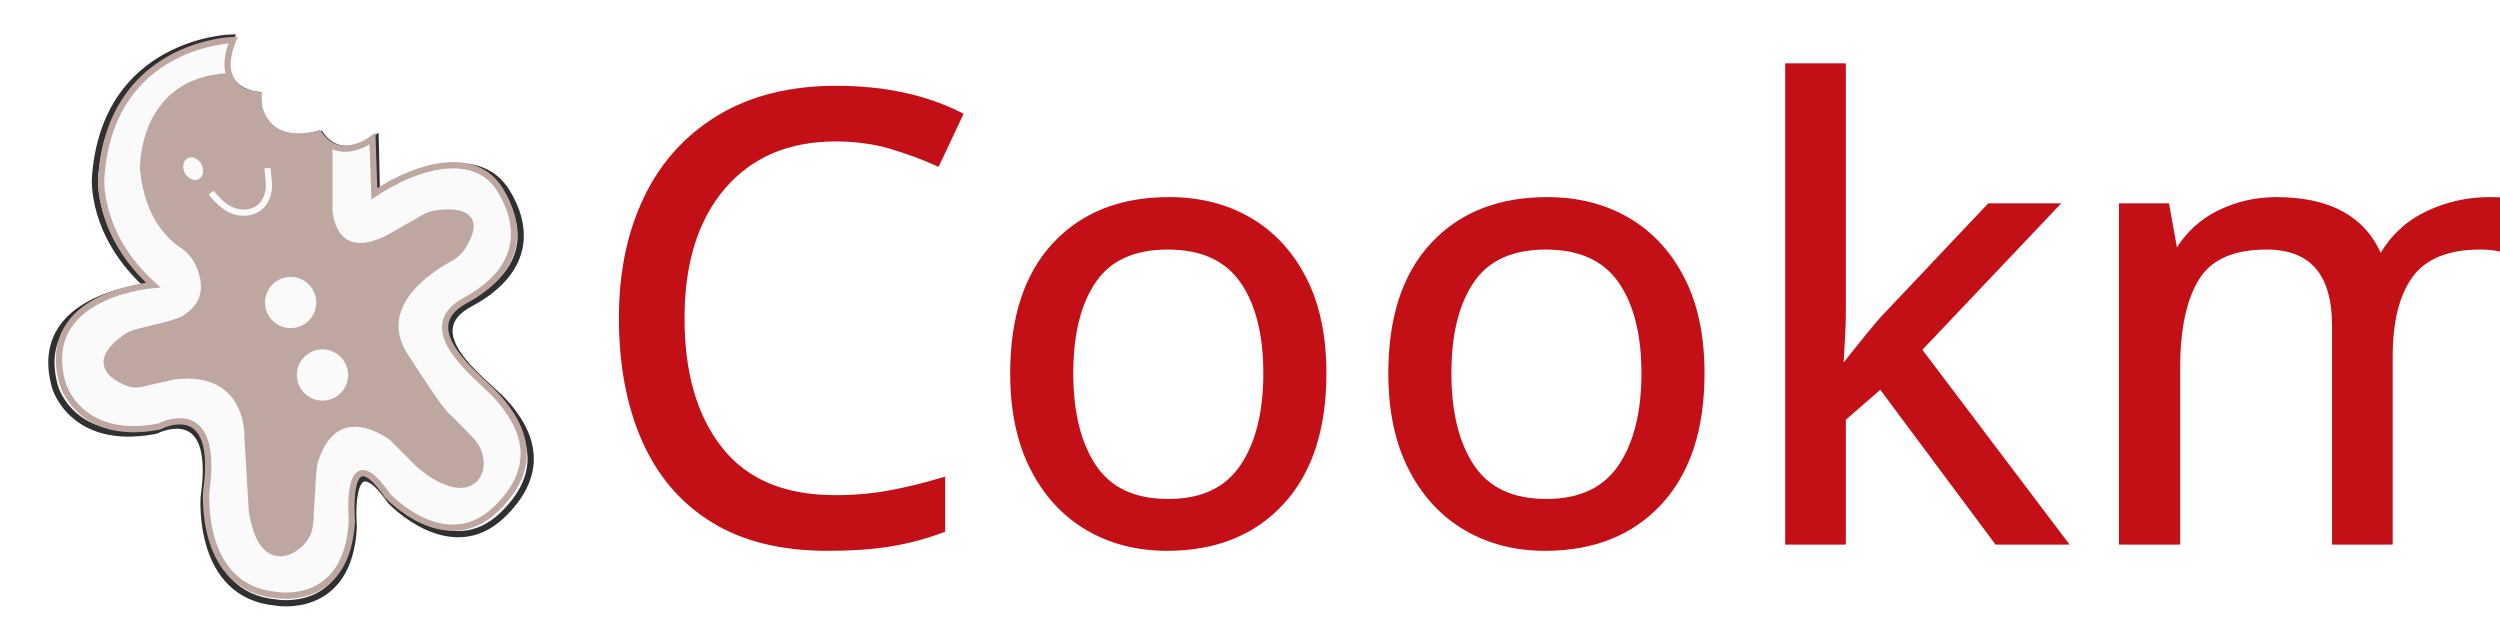
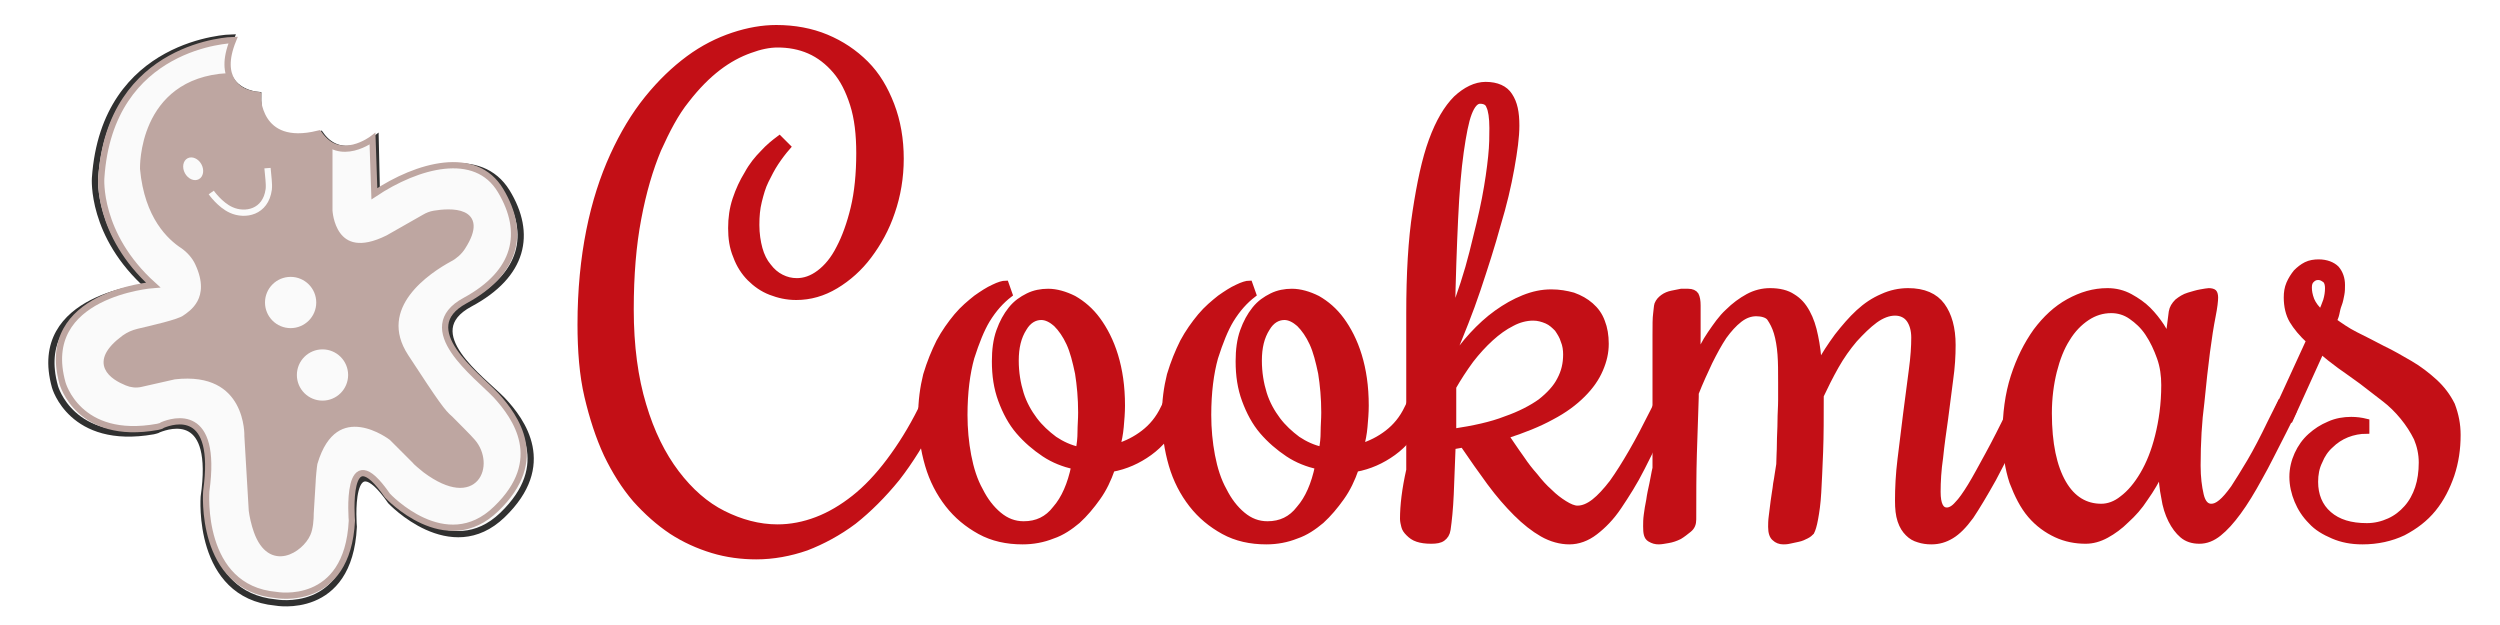
<svg xmlns="http://www.w3.org/2000/svg" version="1.1" id="Layer_1" x="0px" y="0px" viewBox="0 0 400 100" style="enable-background:new 0 0 400 100;" xml:space="preserve">
  <style type="text/css">
	.st0{fill:none;}
- 	.st1{fill:#C30F16;}
- 	.st2{font-family:'Rochester-Regular';}
- 	.st3{font-size:100px;}
- 	.st4{fill:none;stroke:#C30F16;stroke-miterlimit:10;}
- 	.st5{fill:#FAFAFA;}
- 	.st6{fill:none;stroke:#303030;stroke-miterlimit:10;}
- 	.st7{fill:none;stroke:#BEA6A1;stroke-miterlimit:10;}
- 	.st8{fill:#BEA6A1;stroke:#BEA6A1;stroke-miterlimit:10;}
- 	.st9{fill:none;stroke:#FAFAFA;stroke-miterlimit:10;}
+ 	.st1{enable-background:new    ;}
+ 	.st2{fill:#C30F16;}
+ 	.st3{fill:none;stroke:#C30F16;stroke-miterlimit:10;}
+ 	.st4{fill:#FAFAFA;}
+ 	.st5{fill:none;stroke:#303030;stroke-miterlimit:10;}
+ 	.st6{fill:none;stroke:#BEA6A1;stroke-miterlimit:10;}
+ 	.st7{fill:#BEA6A1;stroke:#BEA6A1;stroke-miterlimit:10;}
+ 	.st8{fill:none;stroke:#FAFAFA;stroke-miterlimit:10;}
</style>
  <polyline class="st0" points="102.9,173.2 93.4,13.6 614.4,13.6 614.4,109.9 " />
-   <text transform="matrix(1 0 0 1 93.4305 86.6321)" class="st1 st2 st3">Cookmas</text>
-   <text transform="matrix(1 0 0 1 93.4305 86.6321)" class="st4 st2 st3">Cookmas</text>
+   <g class="st1">
+     <path class="st2" d="M100.9,49.5c0,5.9,0.7,11,2,15.3c1.3,4.4,3.1,8,5.3,10.9c2.2,2.9,4.7,5.1,7.5,6.5c2.8,1.4,5.7,2.2,8.7,2.2   c2.1,0,4.2-0.4,6.3-1.2c2.1-0.8,4.1-2,6-3.5s3.8-3.5,5.6-5.9s3.5-5.1,5.1-8.3l0.5-1l2,1.5l-0.5,1c-1.8,3.6-3.8,6.8-5.9,9.5   c-2.2,2.7-4.5,5-6.9,6.9c-2.4,1.8-5,3.2-7.6,4.2c-2.6,0.9-5.3,1.4-8,1.4c-2.3,0-4.7-0.3-7-1c-2.3-0.7-4.5-1.7-6.5-3   c-2.1-1.4-4-3.1-5.8-5.1c-1.8-2.1-3.3-4.5-4.6-7.2c-1.3-2.8-2.3-5.9-3.1-9.3s-1.1-7.3-1.1-11.5c0-5.5,0.5-10.5,1.4-15   c0.9-4.5,2.2-8.5,3.8-12c1.6-3.5,3.4-6.5,5.5-9.1c2.1-2.6,4.3-4.7,6.6-6.4c2.3-1.7,4.7-2.9,7.1-3.7c2.4-0.8,4.7-1.2,6.9-1.2   c2.9,0,5.6,0.5,8,1.5c2.4,1,4.5,2.4,6.3,4.2s3.1,4,4.1,6.6c1,2.6,1.5,5.5,1.5,8.6c0,3-0.5,5.9-1.4,8.5c-0.9,2.7-2.2,5-3.7,7   c-1.5,2-3.3,3.6-5.3,4.8s-4.1,1.8-6.3,1.8c-1.5,0-2.8-0.3-4.1-0.8c-1.3-0.5-2.4-1.3-3.3-2.2c-0.9-0.9-1.7-2.1-2.2-3.5   c-0.6-1.4-0.8-2.9-0.8-4.5c0-1.6,0.2-3.1,0.7-4.6c0.5-1.5,1.1-2.8,1.9-4.1c0.7-1.3,1.6-2.4,2.5-3.3c0.9-1,1.8-1.7,2.6-2.3l1.3,1.3   c-0.7,0.8-1.3,1.6-1.9,2.5c-0.6,0.9-1.1,1.9-1.6,2.9c-0.5,1-0.8,2.1-1.1,3.3c-0.3,1.2-0.4,2.4-0.4,3.8c0,1.4,0.2,2.7,0.5,3.8   c0.3,1.1,0.8,2.1,1.4,2.8c0.6,0.8,1.3,1.4,2.1,1.8c0.8,0.4,1.6,0.6,2.5,0.6c1.2,0,2.4-0.4,3.6-1.3c1.2-0.9,2.3-2.2,3.2-4   c0.9-1.7,1.7-3.9,2.3-6.4s0.9-5.5,0.9-8.8c0-3-0.3-5.6-1-7.8c-0.7-2.2-1.6-4-2.8-5.4c-1.2-1.4-2.6-2.5-4.2-3.2   c-1.6-0.7-3.3-1-5.1-1c-1.3,0-2.8,0.3-4.4,0.9c-1.7,0.6-3.4,1.5-5.1,2.8c-1.7,1.3-3.4,3-5.1,5.2c-1.7,2.1-3.1,4.8-4.5,7.9   c-1.3,3.1-2.4,6.8-3.2,11.1C101.3,39.2,100.9,44,100.9,49.5z" />
+     <path class="st2" d="M188.8,66.1l-0.5,1c-1.1,2.2-2.6,4-4.4,5.3c-1.8,1.3-3.8,2.2-6,2.6c-0.6,1.7-1.3,3.2-2.3,4.6s-2,2.6-3.2,3.7   c-1.2,1-2.5,1.9-4,2.4c-1.5,0.6-3.1,0.9-4.8,0.9c-2.5,0-4.8-0.5-6.8-1.6c-2-1.1-3.7-2.5-5.1-4.3c-1.4-1.8-2.5-3.9-3.2-6.3   c-0.7-2.4-1.1-5-1.1-7.8c0-2.4,0.3-4.6,0.8-6.6c0.6-2,1.3-3.7,2.1-5.3c0.8-1.5,1.8-2.9,2.8-4.1c1-1.2,2.1-2.1,3.1-2.9   c1-0.7,1.9-1.3,2.8-1.7c0.8-0.4,1.5-0.6,1.9-0.6l0.6,1.7c-1.3,1-2.5,2.3-3.6,4.1c-0.9,1.5-1.7,3.5-2.5,6c-0.7,2.5-1.1,5.6-1.1,9.2   c0,2.2,0.2,4.4,0.6,6.5c0.4,2.1,1,4,1.9,5.6c0.8,1.6,1.8,2.9,3,3.9c1.2,1,2.5,1.5,4,1.5c2.1,0,3.8-0.8,5.1-2.5   c1.4-1.6,2.4-3.9,3-6.8c-1.7-0.4-3.3-1-4.8-2c-1.5-1-2.9-2.2-4.1-3.6c-1.2-1.4-2.1-3.1-2.8-5c-0.7-1.9-1-3.9-1-6.2   c0-1.8,0.2-3.4,0.7-4.8c0.5-1.4,1.1-2.5,1.9-3.5s1.7-1.6,2.7-2.1c1-0.5,2.1-0.7,3.2-0.7c1.3,0,2.7,0.4,4.1,1.1   c1.4,0.8,2.7,1.9,3.8,3.4c1.1,1.5,2.1,3.4,2.8,5.7c0.7,2.3,1.1,4.9,1.1,8c0,1.1-0.1,2.3-0.2,3.4c-0.1,1.1-0.3,2.2-0.6,3.2   c1.6-0.5,3-1.2,4.3-2.2c1.3-1,2.4-2.3,3.2-4l0.5-1L188.8,66.1z M162.5,57.7c0,1.9,0.3,3.7,0.8,5.3s1.3,3,2.2,4.2   c0.9,1.2,2,2.2,3.2,3.1c1.2,0.8,2.5,1.4,3.9,1.7c0.2-0.9,0.3-1.9,0.3-2.9c0-1,0.1-2,0.1-3.1c0-2.3-0.2-4.4-0.5-6.3   c-0.4-1.9-0.8-3.5-1.4-4.8s-1.3-2.3-2.1-3.1c-0.8-0.7-1.6-1.1-2.4-1.1c-1.1,0-2.1,0.6-2.8,1.8C162.9,53.9,162.5,55.6,162.5,57.7z" />
+     <path class="st2" d="M227.8,66.1l-0.5,1c-1.1,2.2-2.6,4-4.4,5.3c-1.8,1.3-3.8,2.2-6,2.6c-0.6,1.7-1.3,3.2-2.3,4.6s-2,2.6-3.2,3.7   c-1.2,1-2.5,1.9-4,2.4c-1.5,0.6-3.1,0.9-4.8,0.9c-2.5,0-4.8-0.5-6.8-1.6c-2-1.1-3.7-2.5-5.1-4.3c-1.4-1.8-2.5-3.9-3.2-6.3   c-0.7-2.4-1.1-5-1.1-7.8c0-2.4,0.3-4.6,0.8-6.6c0.6-2,1.3-3.7,2.1-5.3c0.8-1.5,1.8-2.9,2.8-4.1c1-1.2,2.1-2.1,3.1-2.9   c1-0.7,1.9-1.3,2.8-1.7c0.8-0.4,1.5-0.6,1.9-0.6l0.6,1.7c-1.3,1-2.5,2.3-3.6,4.1c-0.9,1.5-1.7,3.5-2.5,6c-0.7,2.5-1.1,5.6-1.1,9.2   c0,2.2,0.2,4.4,0.6,6.5c0.4,2.1,1,4,1.9,5.6c0.8,1.6,1.8,2.9,3,3.9c1.2,1,2.5,1.5,4,1.5c2.1,0,3.8-0.8,5.1-2.5   c1.4-1.6,2.4-3.9,3-6.8c-1.7-0.4-3.3-1-4.8-2c-1.5-1-2.9-2.2-4.1-3.6c-1.2-1.4-2.1-3.1-2.8-5c-0.7-1.9-1-3.9-1-6.2   c0-1.8,0.2-3.4,0.7-4.8c0.5-1.4,1.1-2.5,1.9-3.5s1.7-1.6,2.7-2.1c1-0.5,2.1-0.7,3.2-0.7c1.3,0,2.7,0.4,4.1,1.1   c1.4,0.8,2.7,1.9,3.8,3.4c1.1,1.5,2.1,3.4,2.8,5.7c0.7,2.3,1.1,4.9,1.1,8c0,1.1-0.1,2.3-0.2,3.4c-0.1,1.1-0.3,2.2-0.6,3.2   c1.6-0.5,3-1.2,4.3-2.2c1.3-1,2.4-2.3,3.2-4l0.5-1L227.8,66.1z M201.4,57.7c0,1.9,0.3,3.7,0.8,5.3s1.3,3,2.2,4.2   c0.9,1.2,2,2.2,3.2,3.1c1.2,0.8,2.5,1.4,3.9,1.7c0.2-0.9,0.3-1.9,0.3-2.9c0-1,0.1-2,0.1-3.1c0-2.3-0.2-4.4-0.5-6.3   c-0.4-1.9-0.8-3.5-1.4-4.8s-1.3-2.3-2.1-3.1c-0.8-0.7-1.6-1.1-2.4-1.1c-1.1,0-2.1,0.6-2.8,1.8C201.8,53.9,201.4,55.6,201.4,57.7z" />
+     <path class="st2" d="M267.1,66.1l-0.5,1c-1.4,2.7-2.7,5.3-3.9,7.7c-1.2,2.4-2.5,4.4-3.7,6.2c-1.2,1.8-2.5,3.1-3.8,4.1   c-1.3,1-2.7,1.5-4.1,1.5s-2.9-0.4-4.3-1.2c-1.4-0.8-2.8-1.9-4.2-3.3c-1.4-1.4-2.8-3-4.2-4.9c-1.4-1.9-2.8-3.9-4.3-6.1l-1.7,0.3   c-0.1,2.9-0.2,5.4-0.3,7.7c-0.1,2.3-0.3,4.2-0.5,5.6c-0.1,0.7-0.4,1.1-0.8,1.4c-0.4,0.3-1,0.4-1.8,0.4c-0.9,0-1.6-0.1-2.2-0.3   c-0.6-0.2-1-0.5-1.4-0.9s-0.6-0.7-0.7-1.1c-0.1-0.4-0.2-0.8-0.2-1.2c0-2.1,0.3-4.7,1-7.8V50.1c0-6.2,0.3-11.7,1-16.2   c0.7-4.6,1.5-8.4,2.6-11.4c1.1-3,2.4-5.2,3.9-6.7c1.5-1.4,3.1-2.2,4.7-2.2c1.8,0,3.1,0.6,3.8,1.7c0.8,1.2,1.1,2.7,1.1,4.8   c0,1.8-0.3,4-0.8,6.8c-0.5,2.8-1.2,5.8-2.2,9.1c-0.9,3.3-2,6.7-3.2,10.3c-1.2,3.6-2.6,7-4,10.4v1.1c0.9-1.5,2-2.9,3.2-4.2   c1.2-1.3,2.5-2.5,3.9-3.5c1.4-1,2.8-1.8,4.3-2.4c1.5-0.6,2.9-0.9,4.4-0.9c1.3,0,2.4,0.2,3.5,0.5c1.1,0.4,2,0.9,2.8,1.6   s1.4,1.5,1.8,2.6c0.4,1,0.6,2.2,0.6,3.5c0,1.4-0.3,2.7-0.9,4.1c-0.6,1.4-1.5,2.7-2.8,4c-1.3,1.3-2.9,2.5-5,3.6   c-2,1.1-4.5,2.1-7.3,3c0.2,0.3,0.5,0.8,1,1.5c0.5,0.7,1,1.5,1.6,2.3c0.6,0.9,1.3,1.8,2.1,2.7c0.7,0.9,1.5,1.8,2.3,2.5   c0.8,0.8,1.6,1.4,2.4,1.9c0.8,0.5,1.5,0.8,2.1,0.8c0.9,0,1.8-0.4,2.7-1.1c0.9-0.7,1.9-1.8,2.9-3.1c1-1.4,2-3,3.1-4.9s2.2-4,3.4-6.4   l0.5-1L267.1,66.1z M236.8,16.1c-0.7,0-1.3,0.7-1.8,2c-0.5,1.3-0.9,3.4-1.3,6.2c-0.4,2.8-0.7,6.4-0.9,10.7   c-0.2,4.3-0.4,9.5-0.5,15.6c1.4-3.6,2.5-7,3.3-10.2c0.8-3.2,1.5-6,2-8.6c0.5-2.6,0.8-4.8,1-6.7c0.2-1.9,0.2-3.4,0.2-4.6   c0-1.7-0.2-2.9-0.5-3.5C238.1,16.4,237.6,16.1,236.8,16.1z M232.5,61.9c0,0.7,0,1.4,0,2c0,0.6,0,1.1,0,1.7s0,1.1,0,1.6   c0,0.6,0,1.2,0,1.9c3.3-0.5,6.1-1.1,8.4-2c2.3-0.8,4.2-1.8,5.6-2.8c1.4-1.1,2.5-2.3,3.1-3.5c0.7-1.3,1-2.6,1-4.1   c0-0.7-0.1-1.5-0.4-2.2c-0.2-0.7-0.6-1.3-1-1.9c-0.5-0.5-1-1-1.7-1.3c-0.7-0.3-1.4-0.5-2.2-0.5c-1.1,0-2.3,0.3-3.4,0.9   c-1.2,0.6-2.3,1.4-3.4,2.4c-1.1,1-2.2,2.2-3.2,3.5C234.2,59.1,233.3,60.5,232.5,61.9z" />
+     <path class="st2" d="M281,50.1c-0.9,0-1.8,0.3-2.7,1c-0.9,0.7-1.7,1.6-2.5,2.7c-0.8,1.2-1.5,2.5-2.3,4.1c-0.7,1.5-1.5,3.2-2.2,5   v0.6c-0.1,2.9-0.2,5.9-0.3,9.1c-0.1,3.2-0.1,6.7-0.1,10.5c0,0.7-0.2,1.2-0.7,1.6s-1,0.8-1.5,1.1c-0.6,0.3-1.2,0.5-1.8,0.6   c-0.6,0.1-1.1,0.2-1.5,0.2c-0.5,0-0.9-0.1-1.4-0.4s-0.6-0.9-0.6-2c0-0.5,0-1.1,0.1-1.8s0.2-1.5,0.4-2.4c0.1-0.8,0.3-1.7,0.5-2.6   c0.2-0.9,0.3-1.7,0.5-2.5c0-2.8,0-5.3,0-7.5c0-2.2,0-4.2,0-5.9c0-1.7,0-3.2,0-4.5c0-1.3,0-2.4,0-3.4c0-1.6,0-2.7,0.1-3.4   s0.1-1.2,0.2-1.5c0.2-0.5,0.5-0.8,0.9-1.1c0.4-0.3,0.9-0.5,1.4-0.6s1-0.2,1.5-0.3c0.5,0,0.9,0,1.1,0c0.6,0,1,0.2,1.2,0.5   c0.2,0.4,0.3,0.9,0.3,1.7c0,1.7,0,3.2,0,4.6s0,2.7-0.1,4.1c0.6-1.5,1.3-2.9,2.2-4.2s1.7-2.5,2.8-3.5c1-1,2.1-1.8,3.2-2.4   s2.3-0.9,3.5-0.9c1.5,0,2.7,0.3,3.6,0.9c1,0.6,1.7,1.4,2.3,2.5c0.6,1.1,1,2.3,1.3,3.8c0.3,1.4,0.5,3,0.6,4.7c0.9-1.7,1.9-3.2,3-4.7   c1.1-1.4,2.2-2.7,3.4-3.8c1.2-1.1,2.4-1.9,3.8-2.5c1.3-0.6,2.7-0.9,4.1-0.9c2.5,0,4.3,0.8,5.4,2.3c1.1,1.5,1.7,3.6,1.7,6.3   c0,1.7-0.1,3.5-0.4,5.6c-0.3,2.1-0.5,4.1-0.8,6.2s-0.6,4.2-0.8,6.2c-0.3,2-0.4,3.9-0.4,5.5c0,2,0.5,3,1.5,3c0.5,0,1.1-0.3,1.7-1   c0.6-0.6,1.3-1.6,2.1-2.9c0.8-1.3,1.7-3,2.8-5c1.1-2,2.3-4.4,3.7-7.2l0.5-1l2,1.5l-0.5,1c-1.9,3.8-3.6,7-4.9,9.5   c-1.4,2.5-2.6,4.5-3.6,6c-1.1,1.5-2.1,2.5-3.1,3.1c-1,0.6-2,0.9-3.2,0.9c-0.7,0-1.4-0.1-2-0.3c-0.7-0.2-1.2-0.5-1.7-1   s-0.9-1.1-1.2-2s-0.4-1.9-0.4-3.2c0-2,0.1-4.2,0.4-6.6c0.3-2.4,0.6-4.9,0.9-7.3c0.3-2.4,0.6-4.7,0.9-6.9c0.3-2.2,0.4-3.9,0.4-5.3   c0-1.2-0.3-2.2-0.8-2.9c-0.5-0.7-1.3-1.1-2.3-1.1c-1,0-2.1,0.4-3.2,1.2c-1.1,0.8-2.2,1.9-3.3,3.1c-1.1,1.3-2.1,2.7-3,4.3   c-0.9,1.6-1.7,3.2-2.4,4.7c0,3.4,0,6.4-0.1,9c-0.1,2.6-0.2,4.7-0.3,6.5c-0.1,1.8-0.3,3.1-0.5,4.2s-0.4,1.7-0.6,2.1   c-0.2,0.2-0.4,0.4-0.8,0.6s-0.8,0.4-1.3,0.5c-0.5,0.1-0.9,0.2-1.4,0.3c-0.4,0.1-0.8,0.1-1,0.1c-0.5,0-1-0.2-1.3-0.5   c-0.4-0.3-0.6-0.9-0.6-1.8c0-0.4,0-1,0.1-1.7c0.1-0.7,0.2-1.5,0.3-2.4c0.1-0.9,0.3-1.8,0.4-2.8c0.2-1,0.3-2,0.5-3.1   c0-1,0.1-2.1,0.1-3.3c0-1.2,0.1-2.4,0.1-3.6c0-1.2,0.1-2.3,0.1-3.4c0-1.1,0-2,0-2.8c0-1.7,0-3.2-0.1-4.5s-0.3-2.5-0.6-3.5   c-0.3-1-0.7-1.7-1.1-2.3S281.8,50.1,281,50.1z" />
+     <path class="st2" d="M351.6,74.5c0,1.9,0.2,3.4,0.5,4.7c0.3,1.3,0.9,1.9,1.7,1.9c0.5,0,1-0.2,1.6-0.7c0.6-0.5,1.2-1.2,2-2.3   c0.7-1.1,1.6-2.5,2.6-4.2c1-1.7,2.1-3.8,3.3-6.3l1.5-3l2,1.5l-1.5,3c-1.4,2.7-2.6,5.2-3.8,7.3c-1.2,2.2-2.3,4-3.4,5.5   c-1.1,1.5-2.1,2.6-3.1,3.4c-1,0.8-2,1.2-3.1,1.2c-1.1,0-2-0.3-2.7-0.9s-1.3-1.4-1.8-2.4s-0.9-2.2-1.1-3.6c-0.3-1.4-0.4-2.8-0.5-4.3   c-0.8,1.6-1.6,3-2.6,4.4c-0.9,1.4-1.9,2.5-3,3.5c-1,1-2.1,1.8-3.2,2.4c-1.1,0.6-2.2,0.9-3.3,0.9c-1.6,0-3.2-0.3-4.7-1   c-1.5-0.7-2.9-1.7-4.1-3.1c-1.2-1.4-2.1-3.2-2.9-5.3c-0.7-2.1-1.1-4.6-1.1-7.5c0-3.4,0.4-6.5,1.3-9.3c0.9-2.8,2.1-5.2,3.6-7.3   c1.5-2,3.2-3.6,5.2-4.7s4-1.7,6.2-1.7c1.3,0,2.5,0.3,3.6,0.9c1.1,0.6,2.1,1.3,2.9,2.1s1.5,1.7,2.1,2.6c0.6,0.9,0.9,1.7,1.1,2.4   l0.6-4.7c0.1-0.6,0.4-1.1,0.9-1.6c0.5-0.4,1.1-0.8,1.8-1c0.7-0.2,1.3-0.4,1.9-0.5c0.6-0.1,1.1-0.2,1.3-0.2c0.4,0,0.7,0.1,0.8,0.2   c0.1,0.1,0.2,0.4,0.2,0.8c0,0.5-0.1,1.5-0.4,3c-0.3,1.5-0.6,3.4-0.9,5.7c-0.3,2.3-0.6,5-0.9,8.1C351.8,67.4,351.6,70.8,351.6,74.5z    M346.3,61.6c0-1.5-0.2-3-0.7-4.4c-0.5-1.4-1.1-2.7-1.9-3.9s-1.7-2-2.7-2.7s-2.1-1-3.2-1c-1.4,0-2.7,0.4-3.9,1.2   c-1.2,0.8-2.3,1.9-3.2,3.4c-0.9,1.4-1.6,3.2-2.1,5.2c-0.5,2-0.8,4.3-0.8,6.7c0,4.9,0.8,8.6,2.3,11.2c1.5,2.6,3.6,3.8,6.1,3.8   c1.1,0,2.3-0.4,3.4-1.3c1.2-0.9,2.3-2.2,3.3-3.9c1-1.7,1.8-3.7,2.4-6.1C345.9,67.4,346.3,64.7,346.3,61.6z" />
+     <path class="st2" d="M393.2,69.6c0,2.2-0.3,4.3-1,6.4c-0.7,2-1.6,3.8-2.9,5.4c-1.3,1.6-2.9,2.8-4.8,3.8c-1.9,0.9-4.1,1.4-6.5,1.4   c-1.8,0-3.3-0.3-4.7-0.9c-1.4-0.6-2.6-1.3-3.5-2.3c-1-1-1.7-2.1-2.2-3.3c-0.5-1.2-0.8-2.5-0.8-3.8c0-1.3,0.3-2.5,0.8-3.6   c0.5-1.1,1.2-2.1,2.1-2.9c0.9-0.8,1.8-1.4,3-1.9c1.1-0.5,2.3-0.7,3.5-0.7c0.8,0,1.6,0.1,2.4,0.3v1.4c-1,0-2.1,0.2-3.1,0.6   c-1,0.4-1.9,1-2.6,1.7c-0.8,0.7-1.4,1.6-1.8,2.6c-0.5,1-0.7,2.1-0.7,3.3c0,2.1,0.7,3.9,2.2,5.2c1.5,1.3,3.5,1.9,6.1,1.9   c1.3,0,2.5-0.3,3.6-0.8c1.1-0.5,2-1.2,2.8-2.1c0.8-0.9,1.4-2,1.8-3.2c0.4-1.2,0.6-2.6,0.6-4.1c0-1.4-0.3-2.7-0.8-3.9   c-0.6-1.2-1.3-2.3-2.2-3.4c-0.9-1.1-1.9-2.1-3.1-3c-1.2-0.9-2.3-1.8-3.5-2.7c-1.2-0.9-2.4-1.7-3.5-2.5c-1.1-0.8-2.1-1.6-3-2.4   l-4.9,10.8l-2-1.5l5-10.9c-1.2-1.1-2.1-2.2-2.7-3.2c-0.6-1-0.9-2.3-0.9-3.7c0-0.8,0.1-1.5,0.4-2.2c0.3-0.7,0.7-1.3,1.1-1.8   c0.5-0.5,1-0.9,1.6-1.2c0.6-0.3,1.3-0.4,2-0.4c1.2,0,2.2,0.4,2.8,1c0.6,0.7,0.9,1.6,0.9,2.6c0,0.5,0,1-0.1,1.5s-0.2,1.1-0.4,1.6   s-0.3,1-0.4,1.5c-0.1,0.5-0.3,0.8-0.4,1.2c1,0.7,2.1,1.5,3.5,2.2c1.4,0.7,2.8,1.4,4.3,2.2c1.5,0.7,3,1.6,4.4,2.4s2.8,1.9,3.9,2.9   c1.2,1.1,2.1,2.3,2.8,3.7C392.9,66.4,393.2,67.9,393.2,69.6z M370.9,44.3c-0.5,0-0.8,0.2-1.1,0.5c-0.3,0.3-0.4,0.7-0.4,1.2   c0,0.6,0.1,1.2,0.4,2c0.3,0.7,0.8,1.4,1.6,2.1c0.3-0.7,0.6-1.4,0.8-2c0.2-0.7,0.3-1.3,0.3-2c0-0.5-0.1-1-0.4-1.3   C371.7,44.5,371.4,44.3,370.9,44.3z" />
+   </g>
+   <g class="st1">
+     <path class="st3" d="M100.9,49.5c0,5.9,0.7,11,2,15.3c1.3,4.4,3.1,8,5.3,10.9c2.2,2.9,4.7,5.1,7.5,6.5c2.8,1.4,5.7,2.2,8.7,2.2   c2.1,0,4.2-0.4,6.3-1.2c2.1-0.8,4.1-2,6-3.5s3.8-3.5,5.6-5.9s3.5-5.1,5.1-8.3l0.5-1l2,1.5l-0.5,1c-1.8,3.6-3.8,6.8-5.9,9.5   c-2.2,2.7-4.5,5-6.9,6.9c-2.4,1.8-5,3.2-7.6,4.2c-2.6,0.9-5.3,1.4-8,1.4c-2.3,0-4.7-0.3-7-1c-2.3-0.7-4.5-1.7-6.5-3   c-2.1-1.4-4-3.1-5.8-5.1c-1.8-2.1-3.3-4.5-4.6-7.2c-1.3-2.8-2.3-5.9-3.1-9.3s-1.1-7.3-1.1-11.5c0-5.5,0.5-10.5,1.4-15   c0.9-4.5,2.2-8.5,3.8-12c1.6-3.5,3.4-6.5,5.5-9.1c2.1-2.6,4.3-4.7,6.6-6.4c2.3-1.7,4.7-2.9,7.1-3.7c2.4-0.8,4.7-1.2,6.9-1.2   c2.9,0,5.6,0.5,8,1.5c2.4,1,4.5,2.4,6.3,4.2s3.1,4,4.1,6.6c1,2.6,1.5,5.5,1.5,8.6c0,3-0.5,5.9-1.4,8.5c-0.9,2.7-2.2,5-3.7,7   c-1.5,2-3.3,3.6-5.3,4.8s-4.1,1.8-6.3,1.8c-1.5,0-2.8-0.3-4.1-0.8c-1.3-0.5-2.4-1.3-3.3-2.2c-0.9-0.9-1.7-2.1-2.2-3.5   c-0.6-1.4-0.8-2.9-0.8-4.5c0-1.6,0.2-3.1,0.7-4.6c0.5-1.5,1.1-2.8,1.9-4.1c0.7-1.3,1.6-2.4,2.5-3.3c0.9-1,1.8-1.7,2.6-2.3l1.3,1.3   c-0.7,0.8-1.3,1.6-1.9,2.5c-0.6,0.9-1.1,1.9-1.6,2.9c-0.5,1-0.8,2.1-1.1,3.3c-0.3,1.2-0.4,2.4-0.4,3.8c0,1.4,0.2,2.7,0.5,3.8   c0.3,1.1,0.8,2.1,1.4,2.8c0.6,0.8,1.3,1.4,2.1,1.8c0.8,0.4,1.6,0.6,2.5,0.6c1.2,0,2.4-0.4,3.6-1.3c1.2-0.9,2.3-2.2,3.2-4   c0.9-1.7,1.7-3.9,2.3-6.4s0.9-5.5,0.9-8.8c0-3-0.3-5.6-1-7.8c-0.7-2.2-1.6-4-2.8-5.4c-1.2-1.4-2.6-2.5-4.2-3.2   c-1.6-0.7-3.3-1-5.1-1c-1.3,0-2.8,0.3-4.4,0.9c-1.7,0.6-3.4,1.5-5.1,2.8c-1.7,1.3-3.4,3-5.1,5.2c-1.7,2.1-3.1,4.8-4.5,7.9   c-1.3,3.1-2.4,6.8-3.2,11.1C101.3,39.2,100.9,44,100.9,49.5z" />
+     <path class="st3" d="M188.8,66.1l-0.5,1c-1.1,2.2-2.6,4-4.4,5.3c-1.8,1.3-3.8,2.2-6,2.6c-0.6,1.7-1.3,3.2-2.3,4.6s-2,2.6-3.2,3.7   c-1.2,1-2.5,1.9-4,2.4c-1.5,0.6-3.1,0.9-4.8,0.9c-2.5,0-4.8-0.5-6.8-1.6c-2-1.1-3.7-2.5-5.1-4.3c-1.4-1.8-2.5-3.9-3.2-6.3   c-0.7-2.4-1.1-5-1.1-7.8c0-2.4,0.3-4.6,0.8-6.6c0.6-2,1.3-3.7,2.1-5.3c0.8-1.5,1.8-2.9,2.8-4.1c1-1.2,2.1-2.1,3.1-2.9   c1-0.7,1.9-1.3,2.8-1.7c0.8-0.4,1.5-0.6,1.9-0.6l0.6,1.7c-1.3,1-2.5,2.3-3.6,4.1c-0.9,1.5-1.7,3.5-2.5,6c-0.7,2.5-1.1,5.6-1.1,9.2   c0,2.2,0.2,4.4,0.6,6.5c0.4,2.1,1,4,1.9,5.6c0.8,1.6,1.8,2.9,3,3.9c1.2,1,2.5,1.5,4,1.5c2.1,0,3.8-0.8,5.1-2.5   c1.4-1.6,2.4-3.9,3-6.8c-1.7-0.4-3.3-1-4.8-2c-1.5-1-2.9-2.2-4.1-3.6c-1.2-1.4-2.1-3.1-2.8-5c-0.7-1.9-1-3.9-1-6.2   c0-1.8,0.2-3.4,0.7-4.8c0.5-1.4,1.1-2.5,1.9-3.5s1.7-1.6,2.7-2.1c1-0.5,2.1-0.7,3.2-0.7c1.3,0,2.7,0.4,4.1,1.1   c1.4,0.8,2.7,1.9,3.8,3.4c1.1,1.5,2.1,3.4,2.8,5.7c0.7,2.3,1.1,4.9,1.1,8c0,1.1-0.1,2.3-0.2,3.4c-0.1,1.1-0.3,2.2-0.6,3.2   c1.6-0.5,3-1.2,4.3-2.2c1.3-1,2.4-2.3,3.2-4l0.5-1L188.8,66.1z M162.5,57.7c0,1.9,0.3,3.7,0.8,5.3s1.3,3,2.2,4.2   c0.9,1.2,2,2.2,3.2,3.1c1.2,0.8,2.5,1.4,3.9,1.7c0.2-0.9,0.3-1.9,0.3-2.9c0-1,0.1-2,0.1-3.1c0-2.3-0.2-4.4-0.5-6.3   c-0.4-1.9-0.8-3.5-1.4-4.8s-1.3-2.3-2.1-3.1c-0.8-0.7-1.6-1.1-2.4-1.1c-1.1,0-2.1,0.6-2.8,1.8C162.9,53.9,162.5,55.6,162.5,57.7z" />
+     <path class="st3" d="M227.8,66.1l-0.5,1c-1.1,2.2-2.6,4-4.4,5.3c-1.8,1.3-3.8,2.2-6,2.6c-0.6,1.7-1.3,3.2-2.3,4.6s-2,2.6-3.2,3.7   c-1.2,1-2.5,1.9-4,2.4c-1.5,0.6-3.1,0.9-4.8,0.9c-2.5,0-4.8-0.5-6.8-1.6c-2-1.1-3.7-2.5-5.1-4.3c-1.4-1.8-2.5-3.9-3.2-6.3   c-0.7-2.4-1.1-5-1.1-7.8c0-2.4,0.3-4.6,0.8-6.6c0.6-2,1.3-3.7,2.1-5.3c0.8-1.5,1.8-2.9,2.8-4.1c1-1.2,2.1-2.1,3.1-2.9   c1-0.7,1.9-1.3,2.8-1.7c0.8-0.4,1.5-0.6,1.9-0.6l0.6,1.7c-1.3,1-2.5,2.3-3.6,4.1c-0.9,1.5-1.7,3.5-2.5,6c-0.7,2.5-1.1,5.6-1.1,9.2   c0,2.2,0.2,4.4,0.6,6.5c0.4,2.1,1,4,1.9,5.6c0.8,1.6,1.8,2.9,3,3.9c1.2,1,2.5,1.5,4,1.5c2.1,0,3.8-0.8,5.1-2.5   c1.4-1.6,2.4-3.9,3-6.8c-1.7-0.4-3.3-1-4.8-2c-1.5-1-2.9-2.2-4.1-3.6c-1.2-1.4-2.1-3.1-2.8-5c-0.7-1.9-1-3.9-1-6.2   c0-1.8,0.2-3.4,0.7-4.8c0.5-1.4,1.1-2.5,1.9-3.5s1.7-1.6,2.7-2.1c1-0.5,2.1-0.7,3.2-0.7c1.3,0,2.7,0.4,4.1,1.1   c1.4,0.8,2.7,1.9,3.8,3.4c1.1,1.5,2.1,3.4,2.8,5.7c0.7,2.3,1.1,4.9,1.1,8c0,1.1-0.1,2.3-0.2,3.4c-0.1,1.1-0.3,2.2-0.6,3.2   c1.6-0.5,3-1.2,4.3-2.2c1.3-1,2.4-2.3,3.2-4l0.5-1L227.8,66.1z M201.4,57.7c0,1.9,0.3,3.7,0.8,5.3s1.3,3,2.2,4.2   c0.9,1.2,2,2.2,3.2,3.1c1.2,0.8,2.5,1.4,3.9,1.7c0.2-0.9,0.3-1.9,0.3-2.9c0-1,0.1-2,0.1-3.1c0-2.3-0.2-4.4-0.5-6.3   c-0.4-1.9-0.8-3.5-1.4-4.8s-1.3-2.3-2.1-3.1c-0.8-0.7-1.6-1.1-2.4-1.1c-1.1,0-2.1,0.6-2.8,1.8C201.8,53.9,201.4,55.6,201.4,57.7z" />
+     <path class="st3" d="M267.1,66.1l-0.5,1c-1.4,2.7-2.7,5.3-3.9,7.7c-1.2,2.4-2.5,4.4-3.7,6.2c-1.2,1.8-2.5,3.1-3.8,4.1   c-1.3,1-2.7,1.5-4.1,1.5s-2.9-0.4-4.3-1.2c-1.4-0.8-2.8-1.9-4.2-3.3c-1.4-1.4-2.8-3-4.2-4.9c-1.4-1.9-2.8-3.9-4.3-6.1l-1.7,0.3   c-0.1,2.9-0.2,5.4-0.3,7.7c-0.1,2.3-0.3,4.2-0.5,5.6c-0.1,0.7-0.4,1.1-0.8,1.4c-0.4,0.3-1,0.4-1.8,0.4c-0.9,0-1.6-0.1-2.2-0.3   c-0.6-0.2-1-0.5-1.4-0.9s-0.6-0.7-0.7-1.1c-0.1-0.4-0.2-0.8-0.2-1.2c0-2.1,0.3-4.7,1-7.8V50.1c0-6.2,0.3-11.7,1-16.2   c0.7-4.6,1.5-8.4,2.6-11.4c1.1-3,2.4-5.2,3.9-6.7c1.5-1.4,3.1-2.2,4.7-2.2c1.8,0,3.1,0.6,3.8,1.7c0.8,1.2,1.1,2.7,1.1,4.8   c0,1.8-0.3,4-0.8,6.8c-0.5,2.8-1.2,5.8-2.2,9.1c-0.9,3.3-2,6.7-3.2,10.3c-1.2,3.6-2.6,7-4,10.4v1.1c0.9-1.5,2-2.9,3.2-4.2   c1.2-1.3,2.5-2.5,3.9-3.5c1.4-1,2.8-1.8,4.3-2.4c1.5-0.6,2.9-0.9,4.4-0.9c1.3,0,2.4,0.2,3.5,0.5c1.1,0.4,2,0.9,2.8,1.6   s1.4,1.5,1.8,2.6c0.4,1,0.6,2.2,0.6,3.5c0,1.4-0.3,2.7-0.9,4.1c-0.6,1.4-1.5,2.7-2.8,4c-1.3,1.3-2.9,2.5-5,3.6   c-2,1.1-4.5,2.1-7.3,3c0.2,0.3,0.5,0.8,1,1.5c0.5,0.7,1,1.5,1.6,2.3c0.6,0.9,1.3,1.8,2.1,2.7c0.7,0.9,1.5,1.8,2.3,2.5   c0.8,0.8,1.6,1.4,2.4,1.9c0.8,0.5,1.5,0.8,2.1,0.8c0.9,0,1.8-0.4,2.7-1.1c0.9-0.7,1.9-1.8,2.9-3.1c1-1.4,2-3,3.1-4.9s2.2-4,3.4-6.4   l0.5-1L267.1,66.1z M236.8,16.1c-0.7,0-1.3,0.7-1.8,2c-0.5,1.3-0.9,3.4-1.3,6.2c-0.4,2.8-0.7,6.4-0.9,10.7   c-0.2,4.3-0.4,9.5-0.5,15.6c1.4-3.6,2.5-7,3.3-10.2c0.8-3.2,1.5-6,2-8.6c0.5-2.6,0.8-4.8,1-6.7c0.2-1.9,0.2-3.4,0.2-4.6   c0-1.7-0.2-2.9-0.5-3.5C238.1,16.4,237.6,16.1,236.8,16.1z M232.5,61.9c0,0.7,0,1.4,0,2c0,0.6,0,1.1,0,1.7s0,1.1,0,1.6   c0,0.6,0,1.2,0,1.9c3.3-0.5,6.1-1.1,8.4-2c2.3-0.8,4.2-1.8,5.6-2.8c1.4-1.1,2.5-2.3,3.1-3.5c0.7-1.3,1-2.6,1-4.1   c0-0.7-0.1-1.5-0.4-2.2c-0.2-0.7-0.6-1.3-1-1.9c-0.5-0.5-1-1-1.7-1.3c-0.7-0.3-1.4-0.5-2.2-0.5c-1.1,0-2.3,0.3-3.4,0.9   c-1.2,0.6-2.3,1.4-3.4,2.4c-1.1,1-2.2,2.2-3.2,3.5C234.2,59.1,233.3,60.5,232.5,61.9z" />
+     <path class="st3" d="M281,50.1c-0.9,0-1.8,0.3-2.7,1c-0.9,0.7-1.7,1.6-2.5,2.7c-0.8,1.2-1.5,2.5-2.3,4.1c-0.7,1.5-1.5,3.2-2.2,5   v0.6c-0.1,2.9-0.2,5.9-0.3,9.1c-0.1,3.2-0.1,6.7-0.1,10.5c0,0.7-0.2,1.2-0.7,1.6s-1,0.8-1.5,1.1c-0.6,0.3-1.2,0.5-1.8,0.6   c-0.6,0.1-1.1,0.2-1.5,0.2c-0.5,0-0.9-0.1-1.4-0.4s-0.6-0.9-0.6-2c0-0.5,0-1.1,0.1-1.8s0.2-1.5,0.4-2.4c0.1-0.8,0.3-1.7,0.5-2.6   c0.2-0.9,0.3-1.7,0.5-2.5c0-2.8,0-5.3,0-7.5c0-2.2,0-4.2,0-5.9c0-1.7,0-3.2,0-4.5c0-1.3,0-2.4,0-3.4c0-1.6,0-2.7,0.1-3.4   s0.1-1.2,0.2-1.5c0.2-0.5,0.5-0.8,0.9-1.1c0.4-0.3,0.9-0.5,1.4-0.6s1-0.2,1.5-0.3c0.5,0,0.9,0,1.1,0c0.6,0,1,0.2,1.2,0.5   c0.2,0.4,0.3,0.9,0.3,1.7c0,1.7,0,3.2,0,4.6s0,2.7-0.1,4.1c0.6-1.5,1.3-2.9,2.2-4.2s1.7-2.5,2.8-3.5c1-1,2.1-1.8,3.2-2.4   s2.3-0.9,3.5-0.9c1.5,0,2.7,0.3,3.6,0.9c1,0.6,1.7,1.4,2.3,2.5c0.6,1.1,1,2.3,1.3,3.8c0.3,1.4,0.5,3,0.6,4.7c0.9-1.7,1.9-3.2,3-4.7   c1.1-1.4,2.2-2.7,3.4-3.8c1.2-1.1,2.4-1.9,3.8-2.5c1.3-0.6,2.7-0.9,4.1-0.9c2.5,0,4.3,0.8,5.4,2.3c1.1,1.5,1.7,3.6,1.7,6.3   c0,1.7-0.1,3.5-0.4,5.6c-0.3,2.1-0.5,4.1-0.8,6.2s-0.6,4.2-0.8,6.2c-0.3,2-0.4,3.9-0.4,5.5c0,2,0.5,3,1.5,3c0.5,0,1.1-0.3,1.7-1   c0.6-0.6,1.3-1.6,2.1-2.9c0.8-1.3,1.7-3,2.8-5c1.1-2,2.3-4.4,3.7-7.2l0.5-1l2,1.5l-0.5,1c-1.9,3.8-3.6,7-4.9,9.5   c-1.4,2.5-2.6,4.5-3.6,6c-1.1,1.5-2.1,2.5-3.1,3.1c-1,0.6-2,0.9-3.2,0.9c-0.7,0-1.4-0.1-2-0.3c-0.7-0.2-1.2-0.5-1.7-1   s-0.9-1.1-1.2-2s-0.4-1.9-0.4-3.2c0-2,0.1-4.2,0.4-6.6c0.3-2.4,0.6-4.9,0.9-7.3c0.3-2.4,0.6-4.7,0.9-6.9c0.3-2.2,0.4-3.9,0.4-5.3   c0-1.2-0.3-2.2-0.8-2.9c-0.5-0.7-1.3-1.1-2.3-1.1c-1,0-2.1,0.4-3.2,1.2c-1.1,0.8-2.2,1.9-3.3,3.1c-1.1,1.3-2.1,2.7-3,4.3   c-0.9,1.6-1.7,3.2-2.4,4.7c0,3.4,0,6.4-0.1,9c-0.1,2.6-0.2,4.7-0.3,6.5c-0.1,1.8-0.3,3.1-0.5,4.2s-0.4,1.7-0.6,2.1   c-0.2,0.2-0.4,0.4-0.8,0.6s-0.8,0.4-1.3,0.5c-0.5,0.1-0.9,0.2-1.4,0.3c-0.4,0.1-0.8,0.1-1,0.1c-0.5,0-1-0.2-1.3-0.5   c-0.4-0.3-0.6-0.9-0.6-1.8c0-0.4,0-1,0.1-1.7c0.1-0.7,0.2-1.5,0.3-2.4c0.1-0.9,0.3-1.8,0.4-2.8c0.2-1,0.3-2,0.5-3.1   c0-1,0.1-2.1,0.1-3.3c0-1.2,0.1-2.4,0.1-3.6c0-1.2,0.1-2.3,0.1-3.4c0-1.1,0-2,0-2.8c0-1.7,0-3.2-0.1-4.5s-0.3-2.5-0.6-3.5   c-0.3-1-0.7-1.7-1.1-2.3S281.8,50.1,281,50.1z" />
+     <path class="st3" d="M351.6,74.5c0,1.9,0.2,3.4,0.5,4.7c0.3,1.3,0.9,1.9,1.7,1.9c0.5,0,1-0.2,1.6-0.7c0.6-0.5,1.2-1.2,2-2.3   c0.7-1.1,1.6-2.5,2.6-4.2c1-1.7,2.1-3.8,3.3-6.3l1.5-3l2,1.5l-1.5,3c-1.4,2.7-2.6,5.2-3.8,7.3c-1.2,2.2-2.3,4-3.4,5.5   c-1.1,1.5-2.1,2.6-3.1,3.4c-1,0.8-2,1.2-3.1,1.2c-1.1,0-2-0.3-2.7-0.9s-1.3-1.4-1.8-2.4s-0.9-2.2-1.1-3.6c-0.3-1.4-0.4-2.8-0.5-4.3   c-0.8,1.6-1.6,3-2.6,4.4c-0.9,1.4-1.9,2.5-3,3.5c-1,1-2.1,1.8-3.2,2.4c-1.1,0.6-2.2,0.9-3.3,0.9c-1.6,0-3.2-0.3-4.7-1   c-1.5-0.7-2.9-1.7-4.1-3.1c-1.2-1.4-2.1-3.2-2.9-5.3c-0.7-2.1-1.1-4.6-1.1-7.5c0-3.4,0.4-6.5,1.3-9.3c0.9-2.8,2.1-5.2,3.6-7.3   c1.5-2,3.2-3.6,5.2-4.7s4-1.7,6.2-1.7c1.3,0,2.5,0.3,3.6,0.9c1.1,0.6,2.1,1.3,2.9,2.1s1.5,1.7,2.1,2.6c0.6,0.9,0.9,1.7,1.1,2.4   l0.6-4.7c0.1-0.6,0.4-1.1,0.9-1.6c0.5-0.4,1.1-0.8,1.8-1c0.7-0.2,1.3-0.4,1.9-0.5c0.6-0.1,1.1-0.2,1.3-0.2c0.4,0,0.7,0.1,0.8,0.2   c0.1,0.1,0.2,0.4,0.2,0.8c0,0.5-0.1,1.5-0.4,3c-0.3,1.5-0.6,3.4-0.9,5.7c-0.3,2.3-0.6,5-0.9,8.1C351.8,67.4,351.6,70.8,351.6,74.5z    M346.3,61.6c0-1.5-0.2-3-0.7-4.4c-0.5-1.4-1.1-2.7-1.9-3.9s-1.7-2-2.7-2.7s-2.1-1-3.2-1c-1.4,0-2.7,0.4-3.9,1.2   c-1.2,0.8-2.3,1.9-3.2,3.4c-0.9,1.4-1.6,3.2-2.1,5.2c-0.5,2-0.8,4.3-0.8,6.7c0,4.9,0.8,8.6,2.3,11.2c1.5,2.6,3.6,3.8,6.1,3.8   c1.1,0,2.3-0.4,3.4-1.3c1.2-0.9,2.3-2.2,3.3-3.9c1-1.7,1.8-3.7,2.4-6.1C345.9,67.4,346.3,64.7,346.3,61.6z" />
+     <path class="st3" d="M393.2,69.6c0,2.2-0.3,4.3-1,6.4c-0.7,2-1.6,3.8-2.9,5.4c-1.3,1.6-2.9,2.8-4.8,3.8c-1.9,0.9-4.1,1.4-6.5,1.4   c-1.8,0-3.3-0.3-4.7-0.9c-1.4-0.6-2.6-1.3-3.5-2.3c-1-1-1.7-2.1-2.2-3.3c-0.5-1.2-0.8-2.5-0.8-3.8c0-1.3,0.3-2.5,0.8-3.6   c0.5-1.1,1.2-2.1,2.1-2.9c0.9-0.8,1.8-1.4,3-1.9c1.1-0.5,2.3-0.7,3.5-0.7c0.8,0,1.6,0.1,2.4,0.3v1.4c-1,0-2.1,0.2-3.1,0.6   c-1,0.4-1.9,1-2.6,1.7c-0.8,0.7-1.4,1.6-1.8,2.6c-0.5,1-0.7,2.1-0.7,3.3c0,2.1,0.7,3.9,2.2,5.2c1.5,1.3,3.5,1.9,6.1,1.9   c1.3,0,2.5-0.3,3.6-0.8c1.1-0.5,2-1.2,2.8-2.1c0.8-0.9,1.4-2,1.8-3.2c0.4-1.2,0.6-2.6,0.6-4.1c0-1.4-0.3-2.7-0.8-3.9   c-0.6-1.2-1.3-2.3-2.2-3.4c-0.9-1.1-1.9-2.1-3.1-3c-1.2-0.9-2.3-1.8-3.5-2.7c-1.2-0.9-2.4-1.7-3.5-2.5c-1.1-0.8-2.1-1.6-3-2.4   l-4.9,10.8l-2-1.5l5-10.9c-1.2-1.1-2.1-2.2-2.7-3.2c-0.6-1-0.9-2.3-0.9-3.7c0-0.8,0.1-1.5,0.4-2.2c0.3-0.7,0.7-1.3,1.1-1.8   c0.5-0.5,1-0.9,1.6-1.2c0.6-0.3,1.3-0.4,2-0.4c1.2,0,2.2,0.4,2.8,1c0.6,0.7,0.9,1.6,0.9,2.6c0,0.5,0,1-0.1,1.5s-0.2,1.1-0.4,1.6   s-0.3,1-0.4,1.5c-0.1,0.5-0.3,0.8-0.4,1.2c1,0.7,2.1,1.5,3.5,2.2c1.4,0.7,2.8,1.4,4.3,2.2c1.5,0.7,3,1.6,4.4,2.4s2.8,1.9,3.9,2.9   c1.2,1.1,2.1,2.3,2.8,3.7C392.9,66.4,393.2,67.9,393.2,69.6z M370.9,44.3c-0.5,0-0.8,0.2-1.1,0.5c-0.3,0.3-0.4,0.7-0.4,1.2   c0,0.6,0.1,1.2,0.4,2c0.3,0.7,0.8,1.4,1.6,2.1c0.3-0.7,0.6-1.4,0.8-2c0.2-0.7,0.3-1.3,0.3-2c0-0.5-0.1-1-0.4-1.3   C371.7,44.5,371.4,44.3,370.9,44.3z" />
+   </g>
  <g>
    <g id="XMLID_00000118381103978609195740000017748634117039307940_">
      <g>
-         <path class="st5" d="M81.1,30.7c4.2,6.8,2.7,13.3-5.9,17.9s2,12.1,5.2,15.5c3.2,3.4,8.3,10.4,0,18.4s-17.9-2.2-17.9-2.2     c-7.1-10.2-5.9,4.1-5.9,4.1c-0.7,14.3-12.5,12.1-12.5,12.1c-12.7-1.2-11.5-16.9-11.5-16.9c1.9-13.9-5.5-11.5-7.2-10.8     c-0.3,0.1-0.6,0.2-0.9,0.3c-13.1,2.2-15.7-7.2-15.7-7.2c-4.2-14.5,15-16,15-16c-9.3-8.2-8.6-17.4-8.6-17.4C16.7,6.5,37,6,37,6     c-1.3,3.3-1,5.4-0.2,6.7c1.4,2.3,4.4,2.5,4.4,2.5c-0.2,10.6,10,6.3,10,6.3c3.4,4.8,8.8,0.7,8.8,0.7l0.2,9     C67.4,26.5,76.9,23.9,81.1,30.7z" />
+         <path class="st4" d="M81.1,30.7c4.2,6.8,2.7,13.3-5.9,17.9s2,12.1,5.2,15.5s8.3,10.4,0,18.4s-17.9-2.2-17.9-2.2     c-7.1-10.2-5.9,4.1-5.9,4.1c-0.7,14.3-12.5,12.1-12.5,12.1c-12.7-1.2-11.5-16.9-11.5-16.9c1.9-13.9-5.5-11.5-7.2-10.8     c-0.3,0.1-0.6,0.2-0.9,0.3c-13.1,2.2-15.7-7.2-15.7-7.2c-4.2-14.5,15-16,15-16c-9.3-8.2-8.6-17.4-8.6-17.4C16.7,6.5,37,6,37,6     c-1.3,3.3-1,5.4-0.2,6.7c1.4,2.3,4.4,2.5,4.4,2.5c-0.2,10.6,10,6.3,10,6.3c3.4,4.8,8.8,0.7,8.8,0.7l0.2,9     C67.4,26.5,76.9,23.9,81.1,30.7z" />
      </g>
      <g>
-         <path class="st6" d="M37,6c0,0-20.3,0.5-21.8,22.5c0,0-0.7,9.2,8.6,17.4c0,0-19.1,1.4-15,16c0,0,2.6,9.4,15.7,7.1     c0.3-0.1,0.6-0.1,0.9-0.3c1.8-0.7,9.2-3.1,7.2,10.8c0,0-1.2,15.7,11.5,16.9c0,0,11.8,2.2,12.5-12.1c0,0-1.2-14.3,5.9-4.1     c0,0,9.6,10.2,17.9,2.2s3.2-15,0-18.4c-3.2-3.3-13.8-10.8-5.2-15.4s10-11.2,5.9-17.9c-4.2-6.8-13.7-4.1-20.8,0.5l-0.2-9     c0,0-5.4,4.1-8.8-0.7c0,0-10.3,4.3-10-6.3c0,0-3-0.2-4.4-2.5C35.9,11.4,35.7,9.3,37,6z" />
+         <path class="st5" d="M37,6c0,0-20.3,0.5-21.8,22.5c0,0-0.7,9.2,8.6,17.4c0,0-19.1,1.4-15,16c0,0,2.6,9.4,15.7,7.1     c0.3-0.1,0.6-0.1,0.9-0.3c1.8-0.7,9.2-3.1,7.2,10.8c0,0-1.2,15.7,11.5,16.9c0,0,11.8,2.2,12.5-12.1c0,0-1.2-14.3,5.9-4.1     c0,0,9.6,10.2,17.9,2.2s3.2-15,0-18.4c-3.2-3.3-13.8-10.8-5.2-15.4s10-11.2,5.9-17.9c-4.2-6.8-13.7-4.1-20.8,0.5l-0.2-9     c0,0-5.4,4.1-8.8-0.7c0,0-10.3,4.3-10-6.3c0,0-3-0.2-4.4-2.5C35.9,11.4,35.7,9.3,37,6z" />
      </g>
    </g>
    <g id="XMLID_00000093865934286334569460000005793768914387519129_">
      <g>
-         <path class="st5" d="M80,30.6c4,6.7,2.6,13.1-5.7,17.6s1.9,11.9,5,15.2c3.1,3.3,8.1,10.2,0,18.1c-8.1,7.8-17.4-2.1-17.4-2.1     c-6.9-10-5.7,4-5.7,4c-0.7,14-12.1,11.9-12.1,11.9c-12.4-1.2-11.2-16.6-11.2-16.6c1.9-13.6-5.3-11.3-7-10.6     c-0.3,0.1-0.6,0.2-0.8,0.3c-12.7,2.3-15.2-7-15.2-7c-4-14.3,14.5-15.7,14.5-15.7c-9-8.1-8.3-17.1-8.3-17.1     C17.5,7,37.2,6.5,37.2,6.5c-1.2,3.2-1,5.3-0.2,6.6c1.4,2.2,4.2,2.4,4.2,2.4C41,25.9,51,21.7,51,21.7c3.3,4.7,8.5,0.7,8.5,0.7     l0.3,8.8C66.7,26.5,76,23.9,80,30.6z" />
+         <path class="st4" d="M80,30.6c4,6.7,2.6,13.1-5.7,17.6s1.9,11.9,5,15.2s8.1,10.2,0,18.1c-8.1,7.8-17.4-2.1-17.4-2.1     c-6.9-10-5.7,4-5.7,4c-0.7,14-12.1,11.9-12.1,11.9c-12.4-1.2-11.2-16.6-11.2-16.6c1.9-13.6-5.3-11.3-7-10.6     c-0.3,0.1-0.6,0.2-0.8,0.3c-12.7,2.3-15.2-7-15.2-7c-4-14.3,14.5-15.7,14.5-15.7c-9-8.1-8.3-17.1-8.3-17.1     C17.5,7,37.2,6.5,37.2,6.5c-1.2,3.2-1,5.3-0.2,6.6c1.4,2.2,4.2,2.4,4.2,2.4C41,25.9,51,21.7,51,21.7c3.3,4.7,8.5,0.7,8.5,0.7     l0.3,8.8C66.7,26.5,76,23.9,80,30.6z" />
      </g>
      <g>
-         <path class="st7" d="M37.3,6.4c0,0-19.7,0.5-21.1,22.1c0,0-0.7,9,8.3,17.1c0,0-18.5,1.4-14.5,15.7c0,0,2.5,9.3,15.2,7     c0.3-0.1,0.6-0.1,0.8-0.3c1.7-0.7,8.9-3,7,10.6c0,0-1.2,15.5,11.2,16.6c0,0,11.4,2.1,12.1-11.9c0,0-1.2-14,5.7-4     c0,0,9.3,10,17.4,2.1c8.1-7.8,3.1-14.7,0-18.1c-3.1-3.3-13.3-10.7-5-15.2s9.7-10.9,5.7-17.6S66.8,26.4,59.9,31l-0.3-8.8     c0,0-5.2,4-8.5-0.7c0,0-10,4.3-9.8-6.2c0,0-2.9-0.2-4.2-2.4C36.3,11.6,36,9.6,37.3,6.4z" />
+         <path class="st6" d="M37.3,6.4c0,0-19.7,0.5-21.1,22.1c0,0-0.7,9,8.3,17.1c0,0-18.5,1.4-14.5,15.7c0,0,2.5,9.3,15.2,7     c0.3-0.1,0.6-0.1,0.8-0.3c1.7-0.7,8.9-3,7,10.6c0,0-1.2,15.5,11.2,16.6c0,0,11.4,2.1,12.1-11.9c0,0-1.2-14,5.7-4     c0,0,9.3,10,17.4,2.1c8.1-7.8,3.1-14.7,0-18.1c-3.1-3.3-13.3-10.7-5-15.2s9.7-10.9,5.7-17.6S66.8,26.4,59.9,31l-0.3-8.8     c0,0-5.2,4-8.5-0.7c0,0-10,4.3-9.8-6.2c0,0-2.9-0.2-4.2-2.4C36.3,11.6,36,9.6,37.3,6.4z" />
      </g>
    </g>
-     <path class="st8" d="M52.7,23.2v10.5c0,0,0.4,8.9,9.4,4.4l5.8-3.3c0.5-0.3,1-0.5,1.6-0.6c2.4-0.4,8.4-0.8,4.5,5.3   c-0.5,0.8-1.3,1.5-2.1,1.9c-3.3,1.8-12.3,7.6-7,15.7c4.9,7.5,5.9,8.9,7.1,9.9c0.7,0.7,3.2,3.2,3.6,3.7c3.1,3.6,0.6,10.5-7.5,4.5   c-0.5-0.4-1.6-1.3-1.8-1.6L62.7,70c0,0-9.1-7.1-12.4,4.1c-0.1,0.4-0.3,2.6-0.3,3.1l-0.3,4.9c0,1-0.1,2.4-0.5,3.3   c-1.1,2.5-5.9,5.7-8.1-0.4c-0.4-1.1-0.7-2.5-0.8-3.3l-0.7-11.9c0,0,0.4-11-11.7-9.6l-5.3,1.2c-0.8,0.2-1.6,0.1-2.3-0.2   c-2.2-0.9-5.8-3.1-0.4-7.1c0.7-0.5,1.4-0.8,2.2-1c2.1-0.5,6.6-1.5,7.5-2.2c1-0.7,4.8-3,2.1-8.8c-0.5-1.1-1.4-2.1-2.4-2.8   c-2-1.3-5.7-4.6-6.4-12.3c0,0-0.4-14,13.5-14.8c0,0,0.4,2.4,4.8,3c0,0-0.1,8.6,9.7,6.2C51,21.6,52.3,22.9,52.7,23.2z" />
-     <path class="st9" d="M33.8,30.8c0,0,1.4,2,3.2,2.8c2.2,1,5.5,0.4,6-3.3c0.1-0.9-0.1-2.1-0.2-3.4" />
-     <ellipse transform="matrix(0.8785 -0.4778 0.4778 0.8785 -9.1389 18.0311)" class="st5" cx="30.9" cy="27" rx="1.5" ry="1.9" />
-     <circle class="st5" cx="46.5" cy="48.4" r="4.1" />
-     <circle class="st5" cx="51.6" cy="60" r="4.1" />
+     <path class="st7" d="M52.7,23.2v10.5c0,0,0.4,8.9,9.4,4.4l5.8-3.3c0.5-0.3,1-0.5,1.6-0.6c2.4-0.4,8.4-0.8,4.5,5.3   c-0.5,0.8-1.3,1.5-2.1,1.9c-3.3,1.8-12.3,7.6-7,15.7c4.9,7.5,5.9,8.9,7.1,9.9c0.7,0.7,3.2,3.2,3.6,3.7c3.1,3.6,0.6,10.5-7.5,4.5   c-0.5-0.4-1.6-1.3-1.8-1.6L62.7,70c0,0-9.1-7.1-12.4,4.1c-0.1,0.4-0.3,2.6-0.3,3.1l-0.3,4.9c0,1-0.1,2.4-0.5,3.3   c-1.1,2.5-5.9,5.7-8.1-0.4c-0.4-1.1-0.7-2.5-0.8-3.3l-0.7-11.9c0,0,0.4-11-11.7-9.6l-5.3,1.2c-0.8,0.2-1.6,0.1-2.3-0.2   c-2.2-0.9-5.8-3.1-0.4-7.1c0.7-0.5,1.4-0.8,2.2-1c2.1-0.5,6.6-1.5,7.5-2.2c1-0.7,4.8-3,2.1-8.8c-0.5-1.1-1.4-2.1-2.4-2.8   c-2-1.3-5.7-4.6-6.4-12.3c0,0-0.4-14,13.5-14.8c0,0,0.4,2.4,4.8,3c0,0-0.1,8.6,9.7,6.2C51,21.6,52.3,22.9,52.7,23.2z" />
+     <path class="st8" d="M33.8,30.8c0,0,1.4,2,3.2,2.8c2.2,1,5.5,0.4,6-3.3c0.1-0.9-0.1-2.1-0.2-3.4" />
+     <ellipse transform="matrix(0.8785 -0.4778 0.4778 0.8785 -9.1378 18.0467)" class="st4" cx="30.9" cy="27" rx="1.5" ry="1.9" />
+     <circle class="st4" cx="46.5" cy="48.4" r="4.1" />
+     <circle class="st4" cx="51.6" cy="60" r="4.1" />
  </g>
</svg>
